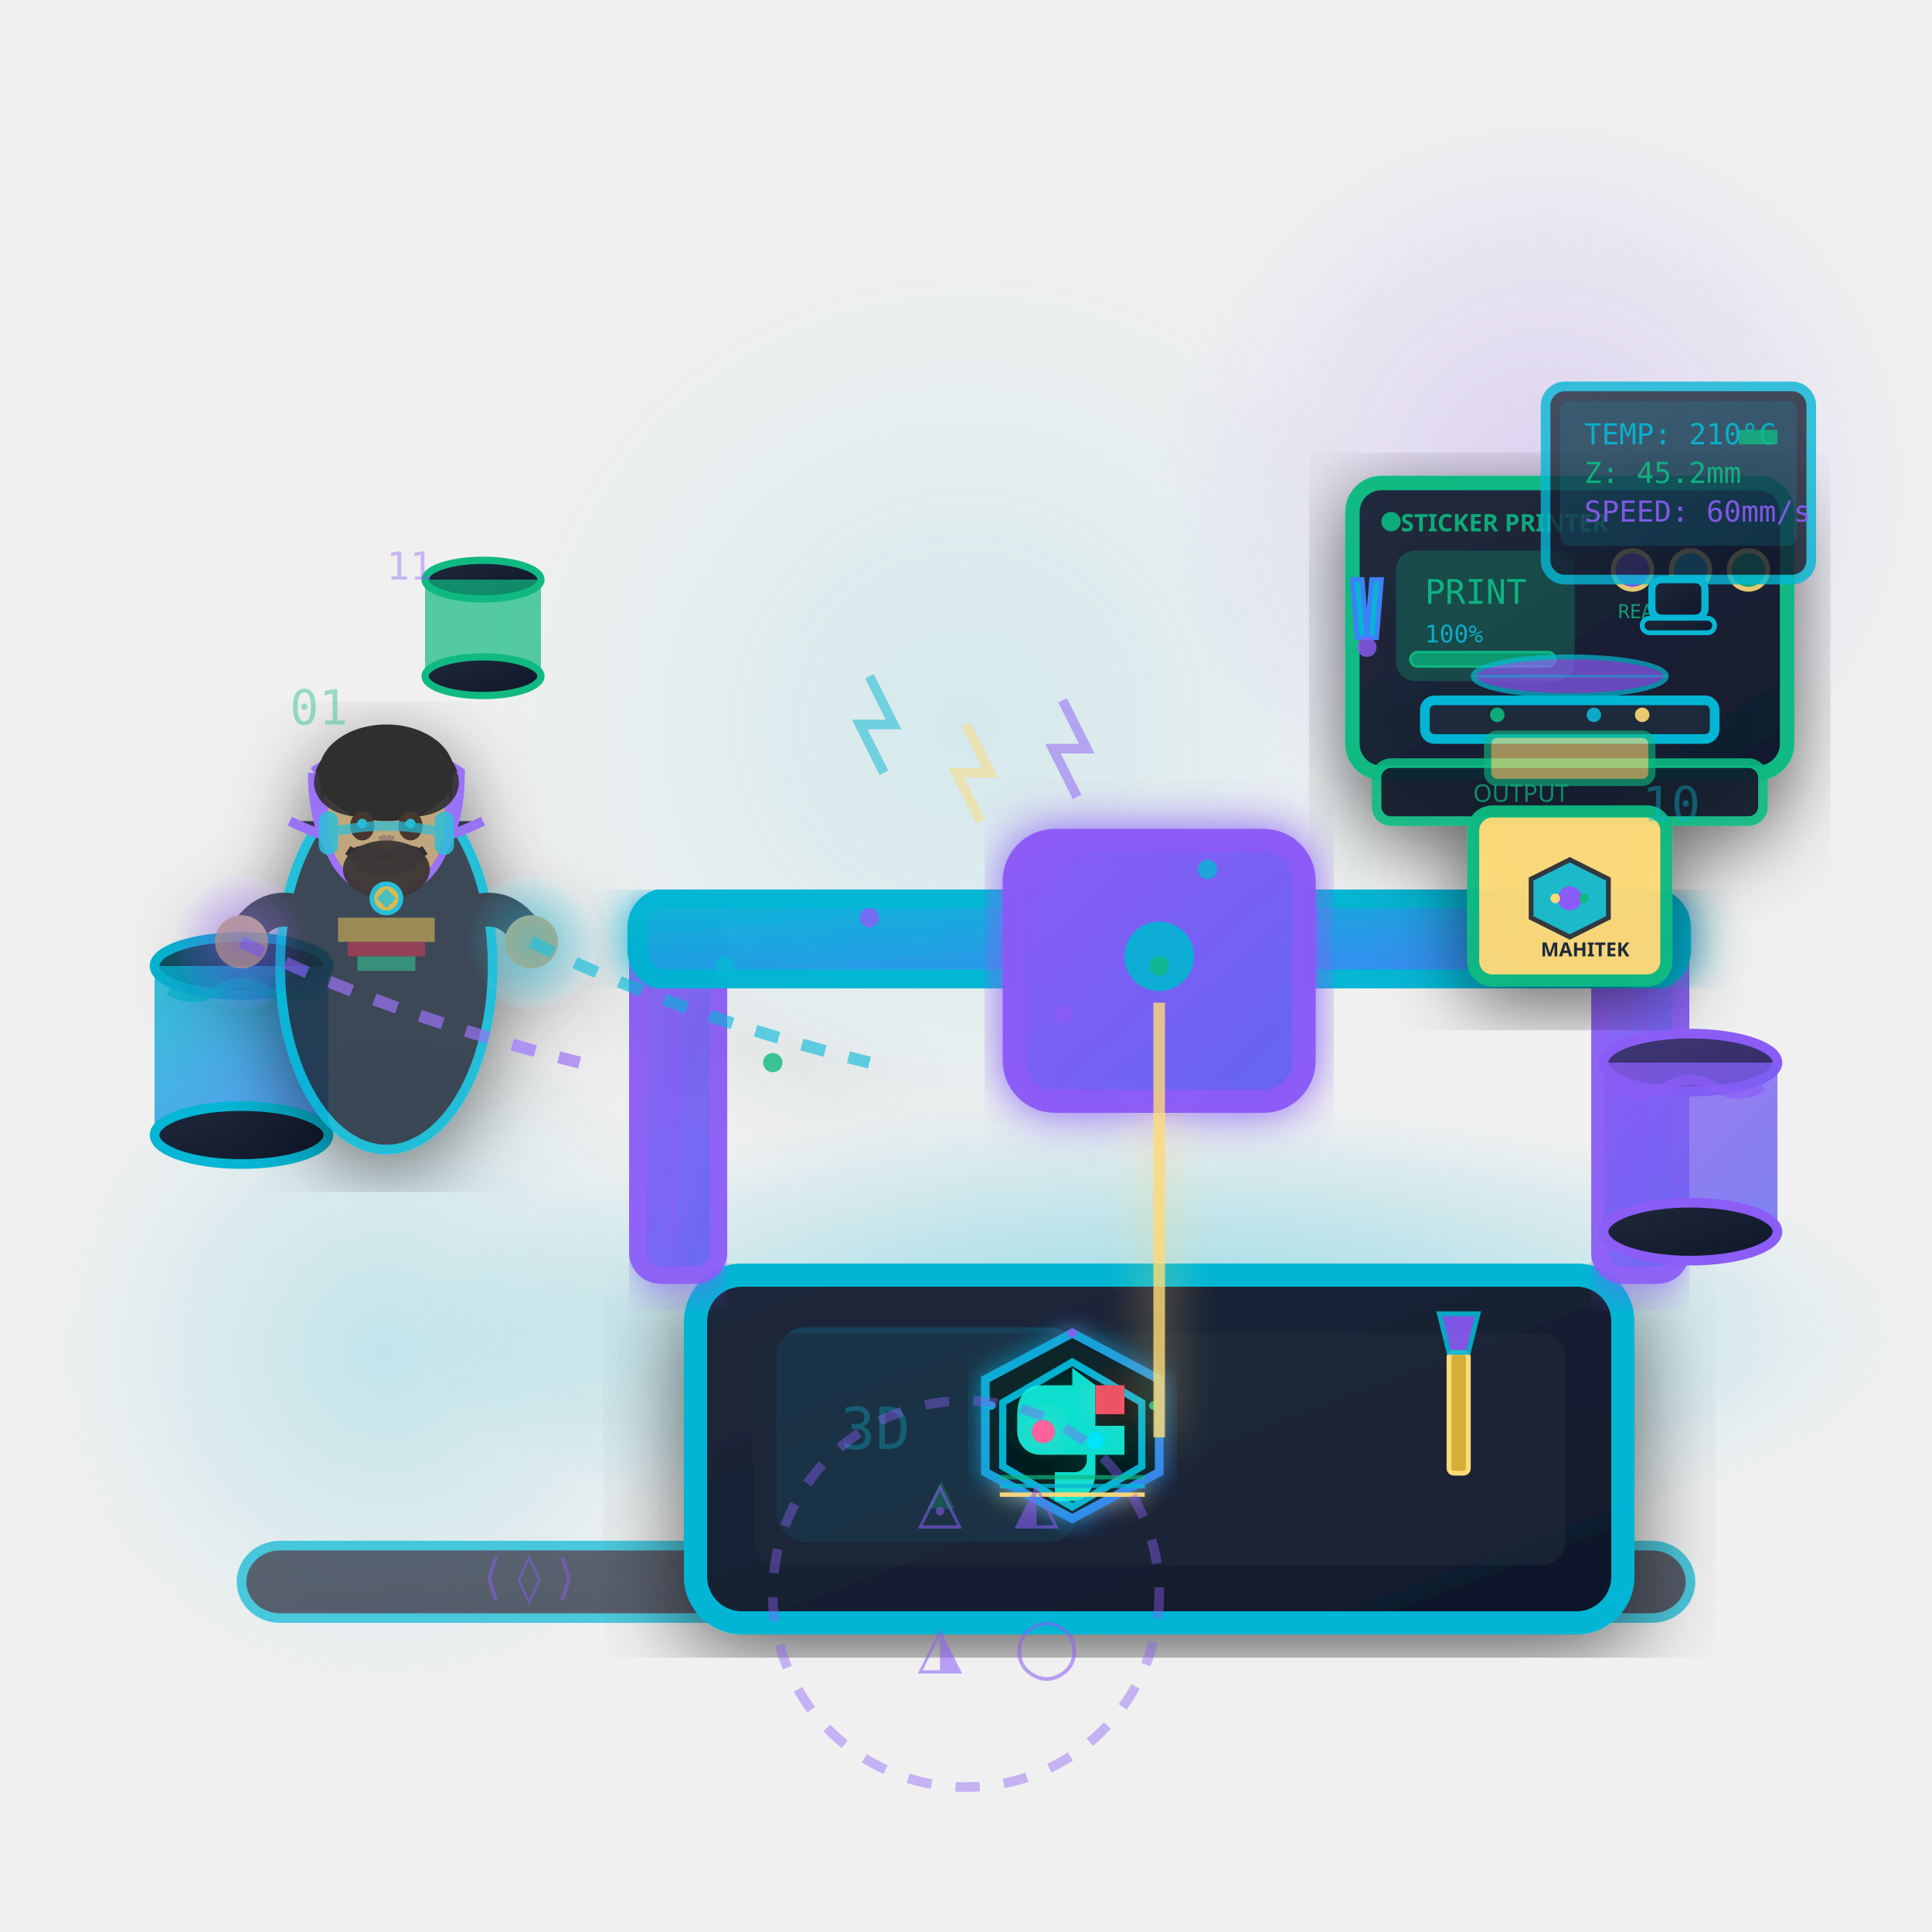
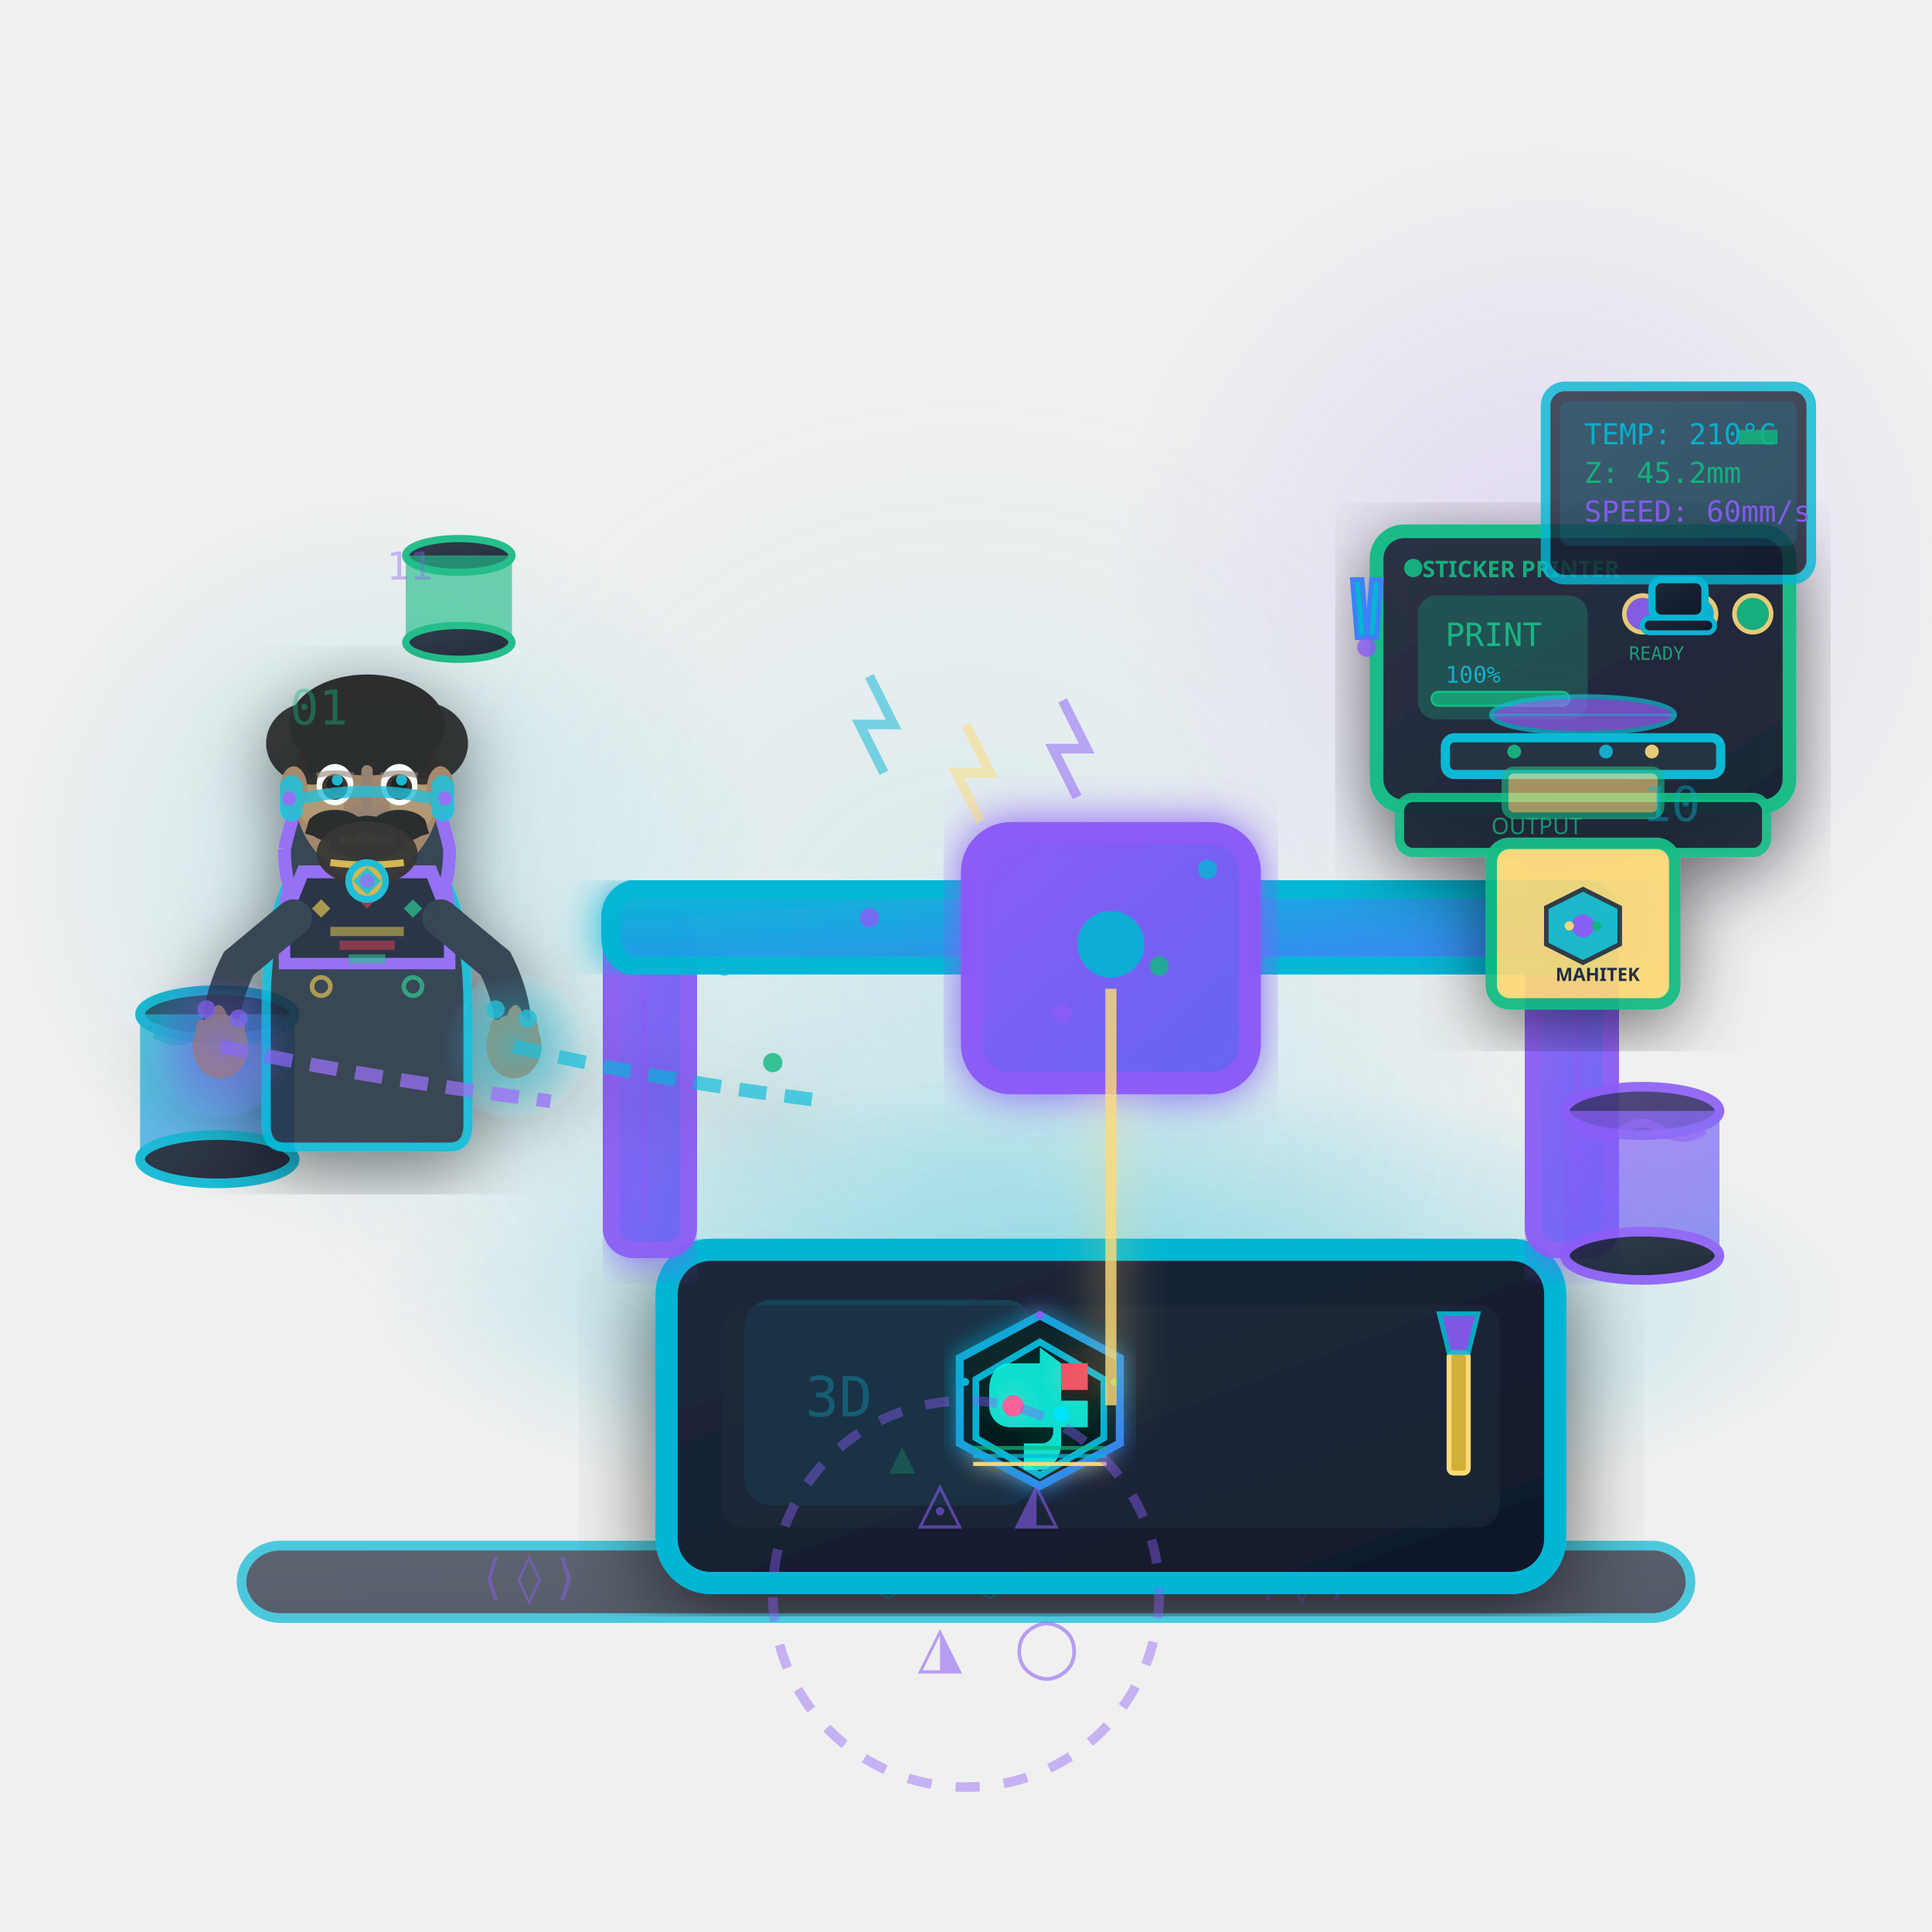
<svg xmlns="http://www.w3.org/2000/svg" viewBox="0 0 400 400" fill="none">
  <defs>
    <linearGradient id="bg-dark" x1="0%" y1="0%" x2="100%" y2="100%">
      <stop offset="0%" stop-color="#0B0F14" />
      <stop offset="50%" stop-color="#1a1f2e" />
      <stop offset="100%" stop-color="#0f1419" />
    </linearGradient>
    <linearGradient id="magic-cyan" x1="0%" y1="0%" x2="100%" y2="100%">
      <stop offset="0%" stop-color="#06B6D4" stop-opacity="1" />
      <stop offset="100%" stop-color="#3b82f6" stop-opacity="1" />
    </linearGradient>
    <linearGradient id="magic-purple" x1="0%" y1="0%" x2="100%" y2="100%">
      <stop offset="0%" stop-color="#8b5cf6" stop-opacity="1" />
      <stop offset="100%" stop-color="#6366f1" stop-opacity="1" />
    </linearGradient>
    <linearGradient id="magic-dark" x1="0%" y1="0%" x2="100%" y2="100%">
      <stop offset="0%" stop-color="#1e293b" stop-opacity="1" />
      <stop offset="100%" stop-color="#0f172a" stop-opacity="1" />
    </linearGradient>
    <radialGradient id="glow-cyan" cx="50%" cy="50%" r="50%">
      <stop offset="0%" stop-color="#06B6D4" stop-opacity="0.8" />
      <stop offset="100%" stop-color="#06B6D4" stop-opacity="0" />
    </radialGradient>
    <radialGradient id="glow-purple" cx="50%" cy="50%" r="50%">
      <stop offset="0%" stop-color="#8b5cf6" stop-opacity="0.8" />
      <stop offset="100%" stop-color="#8b5cf6" stop-opacity="0" />
    </radialGradient>
    <filter id="glow-effect">
      <feGaussianBlur stdDeviation="4" result="coloredBlur" />
      <feMerge>
        <feMergeNode in="coloredBlur" />
        <feMergeNode in="SourceGraphic" />
      </feMerge>
    </filter>
    <filter id="shadow-strong">
      <feDropShadow dx="0" dy="4" stdDeviation="8" flood-opacity="0.6" />
    </filter>
  </defs>
-   <circle cx="320" cy="100" r="80" fill="url(#glow-purple)" opacity="0.25">
-     <animate attributeName="r" values="80;95;80" dur="4s" repeatCount="indefinite" />
-     <animate attributeName="opacity" values="0.25;0.45;0.25" dur="4s" repeatCount="indefinite" />
+   <circle cx="320" cy="120" r="90" fill="url(#glow-purple)" opacity="0.2">
+     <animate attributeName="r" values="90;105;90" dur="4s" repeatCount="indefinite" />
+     <animate attributeName="opacity" values="0.2;0.4;0.2" dur="4s" repeatCount="indefinite" />
  </circle>
-   <circle cx="80" cy="280" r="70" fill="url(#glow-cyan)" opacity="0.25">
-     <animate attributeName="r" values="70;85;70" dur="3.5s" repeatCount="indefinite" />
-     <animate attributeName="opacity" values="0.25;0.45;0.25" dur="3.5s" repeatCount="indefinite" />
+   <circle cx="80" cy="180" r="80" fill="url(#glow-cyan)" opacity="0.2">
+     <animate attributeName="r" values="80;95;80" dur="3.5s" repeatCount="indefinite" />
+     <animate attributeName="opacity" values="0.2;0.4;0.2" dur="3.5s" repeatCount="indefinite" />
  </circle>
-   <circle cx="200" cy="150" r="100" fill="url(#glow-cyan)" opacity="0.15">
-     <animate attributeName="r" values="100;115;100" dur="5s" repeatCount="indefinite" />
-     <animate attributeName="opacity" values="0.15;0.3;0.15" dur="5s" repeatCount="indefinite" />
+   <circle cx="200" cy="200" r="120" fill="url(#glow-cyan)" opacity="0.12">
+     <animate attributeName="r" values="120;140;120" dur="5s" repeatCount="indefinite" />
+     <animate attributeName="opacity" values="0.12;0.25;0.12" dur="5s" repeatCount="indefinite" />
  </circle>
+   <ellipse cx="200" cy="240" rx="140" ry="60" fill="url(#glow-cyan)" opacity="0.15">
+     <animate attributeName="opacity" values="0.15;0.3;0.15" dur="3s" repeatCount="indefinite" />
+   </ellipse>
  <rect x="50" y="320" width="300" height="15" rx="8" fill="url(#magic-dark)" stroke="#06B6D4" stroke-width="2" opacity="0.7" />
  <g class="runes" opacity="0.6">
    <text x="100" y="330" font-family="serif" font-size="10" fill="#8b5cf6" opacity="0.8">⟨ ◊ ⟩</text>
    <animate attributeName="opacity" values="0.6;1;0.6" dur="3s" repeatCount="indefinite" />
    <text x="180" y="330" font-family="serif" font-size="10" fill="#06B6D4" opacity="0.8">⬡ ✦ ⬡</text>
    <text x="260" y="330" font-family="serif" font-size="10" fill="#8b5cf6" opacity="0.8">⟨ ◊ ⟩</text>
  </g>
-   <g class="printer-magic" transform="scale(1.2) translate(0, -20)">
-     <ellipse cx="200" cy="250" rx="130" ry="40" fill="url(#glow-cyan)" opacity="0.5">
-       <animate attributeName="opacity" values="0.5;0.8;0.5" dur="2s" repeatCount="indefinite" />
-       <animate attributeName="rx" values="130;150;130" dur="2s" repeatCount="indefinite" />
-       <animate attributeName="ry" values="40;50;40" dur="2s" repeatCount="indefinite" />
+   <g class="printer-magic" transform="scale(1.15) translate(0, -15)">
+     <ellipse cx="200" cy="250" rx="135" ry="42" fill="url(#glow-cyan)" opacity="0.45">
+       <animate attributeName="opacity" values="0.45;0.75;0.45" dur="2s" repeatCount="indefinite" />
+       <animate attributeName="rx" values="135;155;135" dur="2s" repeatCount="indefinite" />
+       <animate attributeName="ry" values="42;52;42" dur="2s" repeatCount="indefinite" />
    </ellipse>
    <rect x="120" y="240" width="160" height="60" rx="8" fill="url(#magic-dark)" stroke="#06B6D4" stroke-width="4" filter="url(#shadow-strong)">
-       <animate attributeName="stroke-width" values="4;5;4" dur="2s" repeatCount="indefinite" />
+       <animate attributeName="stroke-width" values="4;4.5;4" dur="2s" repeatCount="indefinite" />
    </rect>
    <rect x="135" y="250" width="50" height="35" rx="4" fill="#06B6D4" opacity="0.2" stroke="#06B6D4" stroke-width="2">
      <animate attributeName="opacity" values="0.2;0.4;0.2" dur="2s" repeatCount="indefinite" />
    </rect>
    <text x="145" y="270" font-family="monospace" font-size="10" fill="#06B6D4" opacity="0.9">3D</text>
    <text x="160" y="280" font-family="monospace" font-size="8" fill="#10B981" opacity="0.7">▲</text>
    <rect x="130" y="250" width="140" height="40" rx="4" fill="#1e293b" opacity="0.6" />
-     <g class="print-object-logo" filter="url(#glow-effect)" transform="translate(165, 245) scale(0.5)">
+     <g class="print-object-logo" filter="url(#glow-effect)" transform="translate(168, 247) scale(0.48)">
      <g opacity="0.95">
        <animate attributeName="opacity" values="0.5;0.95;0.5" dur="3s" repeatCount="indefinite" />
        <path d="M40 10L70 26V58L40 74L10 58V26L40 10Z" fill="#0B1C1F" stroke="url(#magic-cyan)" stroke-width="3">
          <animate attributeName="stroke-width" values="3;4;3" dur="2s" repeatCount="indefinite" />
        </path>
        <path d="M40 20L64 34V56L40 70L16 56V34L40 20Z" fill="#010E10" stroke="#06B6D4" stroke-width="2.5" />
        <path d="M21 38C21 32 24 28 29 28H40V22L48 28V42H58V52H48V58C48 64 44 68 40 68H34V58H41C43 58 45 56 45 54V52H29C24 52 21 48 21 44V38Z" fill="#0EF6E3" opacity="0.9">
          <animate attributeName="opacity" values="0.7;0.95;0.7" dur="2.5s" repeatCount="indefinite" />
        </path>
        <path d="M48 28H58V38H48V28Z" fill="#F04F63" />
        <circle cx="30" cy="44" r="4" fill="#FF5C9B" />
        <circle cx="48" cy="47" r="3" fill="#00E5FF" />
      </g>
      <g class="printing-layers">
        <rect x="15" y="65" width="50" height="1.5" fill="#FEDA77" opacity="0.95">
          <animate attributeName="width" values="0;50;50" dur="4s" repeatCount="indefinite" />
          <animate attributeName="opacity" values="0;0.95;0.95" dur="4s" repeatCount="indefinite" />
        </rect>
        <rect x="15" y="62" width="50" height="1.5" fill="#06B6D4" opacity="0.8">
          <animate attributeName="width" values="0;50;50" dur="4s" begin="0.3s" repeatCount="indefinite" />
          <animate attributeName="opacity" values="0;0.8;0.8" dur="4s" begin="0.3s" repeatCount="indefinite" />
        </rect>
        <rect x="15" y="59" width="50" height="1.5" fill="#10B981" opacity="0.7">
          <animate attributeName="width" values="0;50;50" dur="4s" begin="0.6s" repeatCount="indefinite" />
          <animate attributeName="opacity" values="0;0.7;0.7" dur="4s" begin="0.6s" repeatCount="indefinite" />
        </rect>
      </g>
      <circle cx="12" cy="35" r="1.5" fill="#06B6D4">
        <animate attributeName="cy" values="35;25;35" dur="2s" repeatCount="indefinite" />
        <animate attributeName="opacity" values="1;0;1" dur="2s" repeatCount="indefinite" />
      </circle>
      <circle cx="68" cy="35" r="1.5" fill="#10B981">
        <animate attributeName="cy" values="35;25;35" dur="2.3s" repeatCount="indefinite" />
        <animate attributeName="opacity" values="1;0;1" dur="2.3s" repeatCount="indefinite" />
      </circle>
      <circle cx="40" cy="10" r="1.5" fill="#8b5cf6">
        <animate attributeName="r" values="1.5;2.5;1.5" dur="2s" repeatCount="indefinite" />
        <animate attributeName="opacity" values="1;0.3;1" dur="2s" repeatCount="indefinite" />
      </circle>
    </g>
    <rect x="110" y="180" width="14" height="60" rx="4" fill="url(#magic-purple)" stroke="#8b5cf6" stroke-width="3" opacity="0.95" filter="url(#glow-effect)">
      <animate attributeName="opacity" values="0.95;1;0.95" dur="2s" repeatCount="indefinite" />
    </rect>
    <rect x="276" y="180" width="14" height="60" rx="4" fill="url(#magic-purple)" stroke="#8b5cf6" stroke-width="3" opacity="0.95" filter="url(#glow-effect)">
      <animate attributeName="opacity" values="0.95;1;0.95" dur="2s" repeatCount="indefinite" />
    </rect>
    <line x1="116" y1="185" x2="116" y2="235" stroke="#8b5cf6" stroke-width="1" opacity="0.6">
      <animate attributeName="opacity" values="0.6;1;0.6" dur="1.5s" repeatCount="indefinite" />
    </line>
    <line x1="284" y1="185" x2="284" y2="235" stroke="#8b5cf6" stroke-width="1" opacity="0.6">
      <animate attributeName="opacity" values="0.6;1;0.6" dur="1.5s" repeatCount="indefinite" />
    </line>
    <rect x="110" y="175" width="180" height="14" rx="5" fill="url(#magic-cyan)" stroke="#06B6D4" stroke-width="3.5" opacity="0.98" filter="url(#glow-effect)">
      <animateTransform attributeName="transform" type="translate" values="0,0; 0,10; 0,0" dur="5s" repeatCount="indefinite" />
      <animate attributeName="stroke-width" values="3.5;4.5;3.5" dur="2s" repeatCount="indefinite" />
    </rect>
    <g class="extrusor-magic" filter="url(#glow-effect)">
      <rect x="175" y="165" width="50" height="45" rx="7" fill="url(#magic-purple)" stroke="#8b5cf6" stroke-width="4" opacity="0.98">
        <animateTransform attributeName="transform" type="translate" values="0,0; 20,0; 0,0; -20,0; 0,0" dur="8s" repeatCount="indefinite" />
        <animate attributeName="stroke-width" values="4;5;4" dur="1.5s" repeatCount="indefinite" />
      </rect>
      <circle cx="200" cy="185" r="6" fill="#06B6D4" opacity="0.9">
        <animate attributeName="opacity" values="0.9;0.4;0.9" dur="2s" repeatCount="indefinite" />
        <animateTransform attributeName="transform" type="translate" values="0,0; 20,0; 0,0; -20,0; 0,0" dur="8s" repeatCount="indefinite" />
      </circle>
      <line x1="200" y1="193" x2="200" y2="268" stroke="#FEDA77" stroke-width="2" opacity="0.8">
        <animate attributeName="opacity" values="0.8;0.4;0.8" dur="1.5s" repeatCount="indefinite" />
        <animateTransform attributeName="transform" type="translate" values="0,0; 20,0; 0,0; -20,0; 0,0" dur="8s" repeatCount="indefinite" />
      </line>
    </g>
  </g>
-   <g class="sticker-printer" transform="translate(280, 100)" filter="url(#shadow-strong)">
+   <g class="sticker-printer" transform="translate(285, 110) scale(0.95)" filter="url(#shadow-strong)" opacity="0.95">
    <rect x="0" y="0" width="90" height="60" rx="6" fill="url(#magic-dark)" stroke="#10B981" stroke-width="3" opacity="0.98">
      <animate attributeName="stroke-width" values="3;3.5;3" dur="2s" repeatCount="indefinite" />
    </rect>
    <text x="10" y="10" font-family="sans-serif" font-size="5" fill="#10B981" font-weight="bold" opacity="0.9">STICKER PRINTER</text>
    <rect x="10" y="15" width="35" height="25" rx="3" fill="#10B981" opacity="0.25" stroke="#10B981" stroke-width="2">
      <animate attributeName="opacity" values="0.25;0.45;0.25" dur="2s" repeatCount="indefinite" />
    </rect>
    <text x="15" y="25" font-family="monospace" font-size="7" fill="#10B981" opacity="0.95">PRINT</text>
    <text x="15" y="33" font-family="monospace" font-size="5" fill="#06B6D4" opacity="0.9">100%</text>
    <rect x="12" y="35" width="30" height="3" rx="1.5" fill="#0f172a" stroke="#10B981" stroke-width="0.5" />
    <rect x="12" y="35" width="30" height="3" rx="1.5" fill="#10B981" opacity="0.8">
      <animate attributeName="width" values="0;30;30;0" dur="6s" repeatCount="indefinite" />
    </rect>
    <circle cx="58" cy="18" r="4" fill="#8b5cf6" opacity="0.9" stroke="#FEDA77" stroke-width="1">
      <animate attributeName="opacity" values="0.9;0.4;0.9" dur="1.2s" repeatCount="indefinite" />
    </circle>
    <circle cx="70" cy="18" r="4" fill="#06B6D4" opacity="0.9" stroke="#FEDA77" stroke-width="1">
      <animate attributeName="opacity" values="0.9;0.4;0.9" dur="1.2s" begin="0.4s" repeatCount="indefinite" />
    </circle>
    <circle cx="82" cy="18" r="4" fill="#10B981" opacity="0.9" stroke="#FEDA77" stroke-width="1">
      <animate attributeName="opacity" values="0.9;0.4;0.9" dur="1.2s" begin="0.8s" repeatCount="indefinite" />
    </circle>
    <text x="55" y="28" font-family="monospace" font-size="4" fill="#10B981" opacity="0.8">READY</text>
    <rect x="15" y="45" width="60" height="8" rx="2" fill="#1e293b" stroke="#06B6D4" stroke-width="2">
      <animateTransform attributeName="transform" type="translate" values="0,0; 10,0; 0,0; -10,0; 0,0" dur="6s" repeatCount="indefinite" />
    </rect>
    <rect x="5" y="58" width="80" height="12" rx="3" fill="#0f172a" stroke="#10B981" stroke-width="2" opacity="0.9" />
    <text x="25" y="66" font-family="sans-serif" font-size="5" fill="#10B981" opacity="0.7">OUTPUT</text>
    <g class="sticker-output-multiple">
      <g>
        <rect x="25" y="68" width="40" height="35" rx="4" fill="#FEDA77" opacity="0.95" stroke="#10B981" stroke-width="2.5">
          <animate attributeName="y" values="45;68;68;68" dur="8s" repeatCount="indefinite" />
          <animate attributeName="opacity" values="0;0.95;0.95;0.95" dur="8s" repeatCount="indefinite" />
        </rect>
        <g transform="translate(45, 78)">
          <animate attributeName="opacity" values="0;0.9;0.9;0.9" dur="8s" repeatCount="indefinite" />
          <path d="M0 0L8 4V12L0 16L-8 12V4L0 0Z" fill="#06B6D4" stroke="#1e293b" stroke-width="1" opacity="0.9" />
          <circle cx="0" cy="8" r="2.5" fill="#8b5cf6" />
          <circle cx="-3" cy="8" r="1" fill="#FEDA77" />
          <circle cx="3" cy="8" r="1" fill="#10B981" />
          <text x="-6" y="20" font-family="sans-serif" font-size="4" fill="#1e293b" font-weight="bold">MAHITEK</text>
        </g>
      </g>
      <rect x="28" y="52" width="34" height="10" rx="2" fill="#FEDA77" opacity="0.6" stroke="#10B981" stroke-width="1.5">
        <animate attributeName="opacity" values="0.3;0.6;0.6;0" dur="8s" begin="4s" repeatCount="indefinite" />
      </rect>
    </g>
    <g class="internal-roller">
      <ellipse cx="45" cy="40" rx="20" ry="4" fill="#8b5cf6" opacity="0.7" stroke="#06B6D4" stroke-width="1">
        <animateTransform attributeName="transform" type="rotate" values="0 45 40; 360 45 40" dur="2.5s" repeatCount="indefinite" />
      </ellipse>
      <line x1="25" y1="40" x2="65" y2="40" stroke="#06B6D4" stroke-width="0.5" opacity="0.5">
        <animateTransform attributeName="transform" type="rotate" values="0 45 40; 360 45 40" dur="2.5s" repeatCount="indefinite" />
      </line>
    </g>
    <circle cx="30" cy="48" r="1.5" fill="#10B981" opacity="0.9">
      <animate attributeName="cy" values="48;70;48" dur="3s" repeatCount="indefinite" />
      <animate attributeName="opacity" values="0.9;0;0.9" dur="3s" repeatCount="indefinite" />
    </circle>
    <circle cx="50" cy="48" r="1.5" fill="#06B6D4" opacity="0.9">
      <animate attributeName="cy" values="48;70;48" dur="3.5s" repeatCount="indefinite" />
      <animate attributeName="opacity" values="0.9;0;0.9" dur="3.5s" repeatCount="indefinite" />
    </circle>
    <circle cx="60" cy="48" r="1.5" fill="#FEDA77" opacity="0.9">
      <animate attributeName="cy" values="48;70;48" dur="4s" repeatCount="indefinite" />
      <animate attributeName="opacity" values="0.9;0;0.9" dur="4s" repeatCount="indefinite" />
    </circle>
    <circle cx="8" cy="8" r="2" fill="#10B981" opacity="0.9">
      <animate attributeName="opacity" values="0.9;0.2;0.9" dur="1s" repeatCount="indefinite" />
    </circle>
  </g>
-   <g class="filament-spools">
-     <g class="spool-left" transform="translate(50, 200)">
-       <ellipse cx="0" cy="0" rx="18" ry="6" fill="url(#magic-dark)" stroke="#06B6D4" stroke-width="2" />
-       <rect x="-18" y="0" width="36" height="35" fill="url(#magic-cyan)" opacity="0.8" />
-       <ellipse cx="0" cy="35" rx="18" ry="6" fill="url(#magic-dark)" stroke="#06B6D4" stroke-width="2" />
-       <ellipse cx="0" cy="0" rx="18" ry="6" fill="#06B6D4" opacity="0.3" />
-       <path d="M-15 5 Q-10 8 -5 5 Q0 2 5 5 Q10 8 15 5" stroke="#06B6D4" stroke-width="2" fill="none" opacity="0.7">
-         <animateTransform attributeName="transform" type="translate" values="0,0; 0,5; 0,10; 0,15; 0,20" dur="4s" repeatCount="indefinite" />
-         <animate attributeName="opacity" values="0.7;0;0.7" dur="4s" repeatCount="indefinite" />
+   <g class="filament-spools" opacity="0.9">
+     <g class="spool-left" transform="translate(45, 210)">
+       <ellipse cx="0" cy="0" rx="16" ry="5" fill="url(#magic-dark)" stroke="#06B6D4" stroke-width="2" />
+       <rect x="-16" y="0" width="32" height="30" fill="url(#magic-cyan)" opacity="0.75" />
+       <ellipse cx="0" cy="30" rx="16" ry="5" fill="url(#magic-dark)" stroke="#06B6D4" stroke-width="2" />
+       <ellipse cx="0" cy="0" rx="16" ry="5" fill="#06B6D4" opacity="0.3" />
+       <path d="M-13 4 Q-8 7 -4 4 Q0 1 4 4 Q8 7 13 4" stroke="#06B6D4" stroke-width="1.8" fill="none" opacity="0.65">
+         <animateTransform attributeName="transform" type="translate" values="0,0; 0,4; 0,8; 0,12; 0,16" dur="4s" repeatCount="indefinite" />
+         <animate attributeName="opacity" values="0.65;0;0.65" dur="4s" repeatCount="indefinite" />
      </path>
-       <animateTransform attributeName="transform" type="rotate" values="0 50 200; 360 50 200" dur="8s" repeatCount="indefinite" additive="sum" />
-     </g>
-     <g class="spool-right" transform="translate(350, 220)">
-       <ellipse cx="0" cy="0" rx="18" ry="6" fill="url(#magic-dark)" stroke="#8b5cf6" stroke-width="2" />
-       <rect x="-18" y="0" width="36" height="35" fill="url(#magic-purple)" opacity="0.8" />
-       <ellipse cx="0" cy="35" rx="18" ry="6" fill="url(#magic-dark)" stroke="#8b5cf6" stroke-width="2" />
-       <ellipse cx="0" cy="0" rx="18" ry="6" fill="#8b5cf6" opacity="0.3" />
-       <path d="M-15 5 Q-10 8 -5 5 Q0 2 5 5 Q10 8 15 5" stroke="#8b5cf6" stroke-width="2" fill="none" opacity="0.7">
-         <animateTransform attributeName="transform" type="translate" values="0,0; 0,5; 0,10; 0,15; 0,20" dur="4.5s" repeatCount="indefinite" />
-         <animate attributeName="opacity" values="0.7;0;0.7" dur="4.5s" repeatCount="indefinite" />
+       <animateTransform attributeName="transform" type="rotate" values="0 45 210; 360 45 210" dur="8s" repeatCount="indefinite" additive="sum" />
+     </g>
+     <g class="spool-right" transform="translate(340, 230)">
+       <ellipse cx="0" cy="0" rx="16" ry="5" fill="url(#magic-dark)" stroke="#8b5cf6" stroke-width="2" />
+       <rect x="-16" y="0" width="32" height="30" fill="url(#magic-purple)" opacity="0.75" />
+       <ellipse cx="0" cy="30" rx="16" ry="5" fill="url(#magic-dark)" stroke="#8b5cf6" stroke-width="2" />
+       <ellipse cx="0" cy="0" rx="16" ry="5" fill="#8b5cf6" opacity="0.3" />
+       <path d="M-13 4 Q-8 7 -4 4 Q0 1 4 4 Q8 7 13 4" stroke="#8b5cf6" stroke-width="1.8" fill="none" opacity="0.65">
+         <animateTransform attributeName="transform" type="translate" values="0,0; 0,4; 0,8; 0,12; 0,16" dur="4.5s" repeatCount="indefinite" />
+         <animate attributeName="opacity" values="0.65;0;0.65" dur="4.5s" repeatCount="indefinite" />
      </path>
-       <animateTransform attributeName="transform" type="rotate" values="0 350 220; 360 350 220" dur="7s" repeatCount="indefinite" additive="sum" />
-     </g>
-     <g class="spool-small" transform="translate(100, 120)">
-       <ellipse cx="0" cy="0" rx="12" ry="4" fill="url(#magic-dark)" stroke="#10B981" stroke-width="1.5" />
-       <rect x="-12" y="0" width="24" height="20" fill="#10B981" opacity="0.7" />
-       <ellipse cx="0" cy="20" rx="12" ry="4" fill="url(#magic-dark)" stroke="#10B981" stroke-width="1.5" />
-       <animateTransform attributeName="transform" type="rotate" values="0 100 120; -360 100 120" dur="6s" repeatCount="indefinite" additive="sum" />
-     </g>
-   </g>
-   <g class="tech-wizard" opacity="0.85" filter="url(#shadow-strong)">
+       <animateTransform attributeName="transform" type="rotate" values="0 340 230; 360 340 230" dur="7s" repeatCount="indefinite" additive="sum" />
+     </g>
+     <g class="spool-small" transform="translate(95, 115)">
+       <ellipse cx="0" cy="0" rx="11" ry="3.5" fill="url(#magic-dark)" stroke="#10B981" stroke-width="1.5" />
+       <rect x="-11" y="0" width="22" height="18" fill="#10B981" opacity="0.65" />
+       <ellipse cx="0" cy="18" rx="11" ry="3.5" fill="url(#magic-dark)" stroke="#10B981" stroke-width="1.5" />
+       <animateTransform attributeName="transform" type="rotate" values="0 95 115; -360 95 115" dur="6s" repeatCount="indefinite" additive="sum" />
+     </g>
+   </g>
+   <g class="tech-wizard" opacity="0.85" filter="url(#shadow-strong)" transform="scale(0.95)">
    <g class="wizard-body">
      <animateTransform attributeName="transform" type="translate" values="0,0; 0,-2; 0,0; 0,-1; 0,0" dur="3s" repeatCount="indefinite" />
-       <ellipse cx="80" cy="200" rx="22" ry="38" fill="#1e293b" stroke="#06B6D4" stroke-width="2" />
-       <path d="M60 170 Q80 180 100 170" fill="#0f172a" stroke="#8b5cf6" stroke-width="2" />
-       <rect x="70" y="190" width="20" height="5" fill="#D4AF37" opacity="0.6" />
-       <rect x="72" y="195" width="16" height="3" fill="#C41E3A" opacity="0.6" />
-       <rect x="74" y="198" width="12" height="3" fill="#10B981" opacity="0.6" />
-       <path d="M65 160 Q80 150 95 160 Q95 180 80 185 Q65 180 65 160" fill="#1e293b" stroke="#8b5cf6" stroke-width="2.5" />
-       <circle cx="80" cy="168" r="4" fill="#D4AF37" opacity="0.7" />
-       <circle cx="77" cy="170" r="1.5" fill="#06B6D4" opacity="0.9">
-         <animate attributeName="opacity" values="0.9;0.3;0.9" dur="2s" repeatCount="indefinite" />
-       </circle>
-       <circle cx="83" cy="170" r="1.5" fill="#06B6D4" opacity="0.9">
-         <animate attributeName="opacity" values="0.9;0.3;0.9" dur="2s" begin="0.2s" repeatCount="indefinite" />
-       </circle>
-       <ellipse cx="80" cy="170" rx="13" ry="15" fill="#b89968" stroke="#8b5cf6" stroke-width="1.5" />
-       <ellipse cx="80" cy="160" rx="14" ry="10" fill="#0d0c0b" />
-       <path d="M66 160 Q68 155 70 158 Q72 156 74 159 Q76 157 78 160" fill="#0d0c0b" stroke="#0d0c0b" stroke-width="1.5" />
-       <path d="M82 160 Q84 157 86 159 Q88 156 90 158 Q92 155 94 160" fill="#0d0c0b" stroke="#0d0c0b" stroke-width="1.5" />
-       <ellipse cx="74" cy="162" rx="9" ry="7" fill="#0d0c0b" opacity="0.9" />
-       <ellipse cx="86" cy="162" rx="9" ry="7" fill="#0d0c0b" opacity="0.9" />
-       <path d="M73 168 Q75 166 78 167" stroke="#0d0c0b" stroke-width="2" stroke-linecap="round" />
-       <path d="M82 167 Q85 166 87 168" stroke="#0d0c0b" stroke-width="2" stroke-linecap="round" />
-       <ellipse cx="75" cy="171" rx="2.5" ry="3" fill="#2a1810">
-         <animate attributeName="ry" values="3;0.5;3" dur="4s" repeatCount="indefinite" />
-       </ellipse>
-       <ellipse cx="85" cy="171" rx="2.5" ry="3" fill="#2a1810">
-         <animate attributeName="ry" values="3;0.5;3" dur="4s" begin="0.2s" repeatCount="indefinite" />
-       </ellipse>
-       <circle cx="75" cy="170.5" r="1" fill="#06B6D4" opacity="0.95">
-         <animate attributeName="opacity" values="0.95;0.4;0.95" dur="2s" repeatCount="indefinite" />
-       </circle>
-       <circle cx="85" cy="170.5" r="1" fill="#06B6D4" opacity="0.95">
-         <animate attributeName="opacity" values="0.95;0.4;0.95" dur="2s" repeatCount="indefinite" />
-       </circle>
-       <path d="M79 173 Q80 176 81 173" stroke="#8b6f5f" stroke-width="1.5" fill="none" />
-       <ellipse cx="78" cy="176" rx="1" ry="1.5" fill="#8b6f5f" opacity="0.6" />
-       <ellipse cx="82" cy="176" rx="1" ry="1.5" fill="#8b6f5f" opacity="0.6" />
-       <path d="M72 176 Q75 178 80 177 Q85 178 88 176" fill="#0d0c0b" stroke="#0d0c0b" stroke-width="2" />
-       <ellipse cx="76" cy="177" rx="4" ry="2" fill="#0d0c0b" />
-       <ellipse cx="84" cy="177" rx="4" ry="2" fill="#0d0c0b" />
-       <ellipse cx="80" cy="180" rx="9" ry="6" fill="#1a1614" opacity="0.95" />
-       <path d="M74 179 Q80 182 86 179" fill="#1a1614" stroke="#1a1614" stroke-width="1.5" />
-       <path d="M65 190 Q55 185 50 195" stroke="#1e293b" stroke-width="7" stroke-linecap="round" fill="none" />
-       <ellipse cx="50" cy="195" rx="5.5" ry="5.5" fill="#b89968" />
-       <path d="M95 190 Q105 185 110 195" stroke="#1e293b" stroke-width="7" stroke-linecap="round" fill="none" />
-       <ellipse cx="110" cy="195" rx="5.5" ry="5.5" fill="#b89968" />
-       <rect x="66" y="168" width="4" height="9" rx="2" fill="#06B6D4" opacity="0.85">
-         <animate attributeName="opacity" values="0.85;0.5;0.85" dur="2s" repeatCount="indefinite" />
+       <ellipse cx="80" cy="188" rx="8" ry="6" fill="#9d7854" />
+       <path d="M64 190 L64 200 Q64 210 70 218 L90 218 Q96 210 96 200 L96 190 Z" fill="#1e293b" stroke="#06B6D4" stroke-width="2.5" />
+       <path d="M64 190 Q58 200 58 220 L58 245 Q58 250 62 250 L98 250 Q102 250 102 245 L102 220 Q102 200 96 190" fill="#1e293b" stroke="#06B6D4" stroke-width="2" />
+       <path d="M64 190 Q70 185 80 183 Q90 185 96 190 Q98 195 98 200 L98 210 L62 210 L62 200 Q62 195 64 190" fill="#0f172a" stroke="#8b5cf6" stroke-width="2.5" />
+       <g opacity="0.75">
+         <path d="M70 196 L72 198 L70 200 L68 198 Z" fill="#D4AF37" />
+         <path d="M80 194 L82 196 L80 198 L78 196 Z" fill="#C41E3A" />
+         <path d="M90 196 L92 198 L90 200 L88 198 Z" fill="#10B981" />
+         <rect x="72" y="202" width="16" height="2" fill="#D4AF37" opacity="0.8" />
+         <rect x="74" y="205" width="12" height="2" fill="#C41E3A" opacity="0.8" />
+         <rect x="76" y="208" width="8" height="2" fill="#10B981" opacity="0.8" />
+         <circle cx="70" cy="215" r="2" fill="none" stroke="#D4AF37" stroke-width="1" />
+         <circle cx="90" cy="215" r="2" fill="none" stroke="#10B981" stroke-width="1" />
+       </g>
+       <path d="M62 185 Q65 172 70 165 Q75 160 80 158 Q85 160 90 165 Q95 172 98 185 Q98 192 96 195 L94 190 L66 190 L64 195 Q62 192 62 185" fill="#1e293b" stroke="#8b5cf6" stroke-width="2.8" />
+       <circle cx="80" cy="175" r="5" fill="#D4AF37" opacity="0.8" />
+       <circle cx="77" cy="176" r="1.8" fill="#06B6D4" opacity="0.95">
+         <animate attributeName="opacity" values="0.95;0.3;0.95" dur="2s" repeatCount="indefinite" />
+       </circle>
+       <circle cx="83" cy="176" r="1.8" fill="#06B6D4" opacity="0.95">
+         <animate attributeName="opacity" values="0.95;0.3;0.95" dur="2s" begin="0.2s" repeatCount="indefinite" />
+       </circle>
+       <path d="M77 178 L80 180 L83 178" stroke="#06B6D4" stroke-width="1.5" fill="none" />
+       <ellipse cx="80" cy="172" rx="16" ry="19" fill="#9d7854" />
+       <ellipse cx="80" cy="176" rx="14" ry="16" fill="#8b6f5f" opacity="0.25" />
+       <ellipse cx="70" cy="175" rx="5" ry="6" fill="#b89968" opacity="0.6" />
+       <ellipse cx="90" cy="175" rx="5" ry="6" fill="#b89968" opacity="0.6" />
+       <path d="M66 162 Q80 160 94 162 Q92 168 80 168 Q68 168 66 162" fill="#9d7854" />
+       <ellipse cx="80" cy="158" rx="17" ry="11" fill="#0d0c0b" />
+       <path d="M64 158 Q66 152 68 155 Q70 150 72 154 Q74 149 76 153 Q78 148 80 152" fill="#0d0c0b" />
+       <path d="M80 152 Q82 148 84 153 Q86 149 88 154 Q90 150 92 155 Q94 152 96 158" fill="#0d0c0b" />
+       <ellipse cx="68" cy="162" rx="10" ry="9" fill="#0d0c0b" opacity="0.95" />
+       <ellipse cx="92" cy="162" rx="10" ry="9" fill="#0d0c0b" opacity="0.95" />
+       <path d="M75 155 Q78 150 80 149 Q82 150 85 155" fill="#0d0c0b" stroke="#0d0c0b" stroke-width="2" />
+       <path d="M68 167 Q71 165 75 166 Q77 166.5 78 167" stroke="#0d0c0b" stroke-width="3" stroke-linecap="round" />
+       <path d="M82 167 Q83 166.5 85 166 Q89 165 92 167" stroke="#0d0c0b" stroke-width="3" stroke-linecap="round" />
+       <path d="M69 167.5 L71 166.5 M73 166 L75 166.5 M76 167 L77 167" stroke="#0d0c0b" stroke-width="0.8" opacity="0.7" />
+       <path d="M83 167 L84 167 M85 166.5 L87 166 M89 166.5 L91 167.5" stroke="#0d0c0b" stroke-width="0.8" opacity="0.7" />
+       <ellipse cx="73" cy="171" rx="4" ry="4.5" fill="#ffffff" />
+       <ellipse cx="87" cy="171" rx="4" ry="4.5" fill="#ffffff" />
+       <circle cx="73" cy="171.5" r="2.8" fill="#2a1810">
+         <animate attributeName="cy" values="171.5;171.3;171.5" dur="4s" repeatCount="indefinite" />
+       </circle>
+       <circle cx="87" cy="171.5" r="2.8" fill="#2a1810">
+         <animate attributeName="cy" values="171.5;171.3;171.5" dur="4s" begin="0.2s" repeatCount="indefinite" />
+       </circle>
+       <circle cx="73" cy="171" r="1.8" fill="#000000" />
+       <circle cx="87" cy="171" r="1.8" fill="#000000" />
+       <circle cx="73.5" cy="170" r="1.2" fill="#06B6D4" opacity="0.95">
+         <animate attributeName="opacity" values="0.95;0.5;0.95" dur="2s" repeatCount="indefinite" />
+       </circle>
+       <circle cx="87.5" cy="170" r="1.2" fill="#06B6D4" opacity="0.95">
+         <animate attributeName="opacity" values="0.95;0.5;0.95" dur="2s" repeatCount="indefinite" />
+       </circle>
+       <path d="M69 169 Q73 168 77 169" stroke="#8b6f5f" stroke-width="1.2" fill="none" opacity="0.6" />
+       <path d="M83 169 Q87 168 91 169" stroke="#8b6f5f" stroke-width="1.2" fill="none" opacity="0.6" />
+       <path d="M80 168 L80 178" stroke="#8b6f5f" stroke-width="2.5" stroke-linecap="round" />
+       <path d="M78 177 Q80 179 82 177" stroke="#8b6f5f" stroke-width="2" fill="none" />
+       <ellipse cx="77" cy="178" rx="2" ry="2.5" fill="#8b6f5f" opacity="0.7" />
+       <ellipse cx="83" cy="178" rx="2" ry="2.5" fill="#8b6f5f" opacity="0.7" />
+       <path d="M78 170 L78 176" stroke="#8b6f5f" stroke-width="1" opacity="0.3" />
+       <path d="M82 170 L82 176" stroke="#8b6f5f" stroke-width="1" opacity="0.3" />
+       <ellipse cx="73" cy="180" rx="6" ry="3.5" fill="#0d0c0b" opacity="0.98" />
+       <ellipse cx="87" cy="180" rx="6" ry="3.5" fill="#0d0c0b" opacity="0.98" />
+       <path d="M67 180 Q70 181 73 180.5 Q76 180 80 179.5 Q84 180 87 180.5 Q90 181 93 180" fill="#0d0c0b" stroke="#0d0c0b" stroke-width="3.5" />
+       <path d="M68 179.5 Q70 178 72 179.5" stroke="#0d0c0b" stroke-width="1.5" opacity="0.9" />
+       <path d="M73 179 Q75 178 77 179" stroke="#0d0c0b" stroke-width="1.5" opacity="0.9" />
+       <path d="M83 179 Q85 178 87 179" stroke="#0d0c0b" stroke-width="1.5" opacity="0.9" />
+       <path d="M88 179.5 Q90 178 92 179.5" stroke="#0d0c0b" stroke-width="1.5" opacity="0.9" />
+       <ellipse cx="73" cy="179" rx="5" ry="2" fill="#0d0c0b" opacity="0.85" />
+       <ellipse cx="87" cy="179" rx="5" ry="2" fill="#0d0c0b" opacity="0.85" />
+       <path d="M74 183 Q80 184 86 183" stroke="#8b6f5f" stroke-width="1.8" fill="none" />
+       <ellipse cx="80" cy="186" rx="11" ry="7" fill="#1a1614" opacity="0.95" />
+       <path d="M72 184 Q76 186 80 186.5 Q84 186 88 184" fill="#1a1614" stroke="#1a1614" stroke-width="2" />
+       <path d="M74 185 Q76 187 78 185" stroke="#1a1614" stroke-width="1" opacity="0.8" />
+       <path d="M82 185 Q84 187 86 185" stroke="#1a1614" stroke-width="1" opacity="0.8" />
+       <ellipse cx="64" cy="172" rx="3" ry="5" fill="#9d7854" />
+       <ellipse cx="96" cy="172" rx="3" ry="5" fill="#9d7854" />
+       <path d="M64 200 Q58 205 52 210 Q48 218 48 226" stroke="#1e293b" stroke-width="8" stroke-linecap="round" fill="none" />
+       <ellipse cx="48" cy="228" rx="6" ry="7" fill="#9d7854" />
+       <ellipse cx="45" cy="226" rx="2" ry="4" fill="#9d7854" transform="rotate(-20 45 226)" />
+       <ellipse cx="48" cy="224" rx="2" ry="5" fill="#9d7854" transform="rotate(-5 48 224)" />
+       <ellipse cx="51" cy="226" rx="2" ry="4" fill="#9d7854" transform="rotate(20 51 226)" />
+       <path d="M96 200 Q102 205 108 210 Q112 218 112 226" stroke="#1e293b" stroke-width="8" stroke-linecap="round" fill="none" />
+       <ellipse cx="112" cy="228" rx="6" ry="7" fill="#9d7854" />
+       <ellipse cx="109" cy="226" rx="2" ry="4" fill="#9d7854" transform="rotate(-20 109 226)" />
+       <ellipse cx="112" cy="224" rx="2" ry="5" fill="#9d7854" transform="rotate(5 112 224)" />
+       <ellipse cx="115" cy="226" rx="2" ry="4" fill="#9d7854" transform="rotate(20 115 226)" />
+       <rect x="61" y="169" width="5" height="10" rx="2.5" fill="#06B6D4" opacity="0.9">
+         <animate attributeName="opacity" values="0.9;0.5;0.9" dur="2s" repeatCount="indefinite" />
      </rect>
-       <rect x="90" y="168" width="4" height="9" rx="2" fill="#06B6D4" opacity="0.85">
-         <animate attributeName="opacity" values="0.85;0.5;0.85" dur="2s" begin="0.3s" repeatCount="indefinite" />
+       <rect x="94" y="169" width="5" height="10" rx="2.5" fill="#06B6D4" opacity="0.9">
+         <animate attributeName="opacity" values="0.9;0.5;0.9" dur="2s" begin="0.3s" repeatCount="indefinite" />
      </rect>
-       <path d="M70 172 Q80 170 90 172" stroke="#06B6D4" stroke-width="2" fill="none" opacity="0.7" />
-       <circle cx="80" cy="186" r="3" fill="#D4AF37" stroke="#06B6D4" stroke-width="1">
+       <path d="M66 174 Q80 171 94 174" stroke="#06B6D4" stroke-width="2.5" fill="none" opacity="0.8" />
+       <circle cx="63" cy="174" r="1.5" fill="#8b5cf6">
+         <animate attributeName="fill" values="#8b5cf6;#06B6D4;#8b5cf6" dur="3s" repeatCount="indefinite" />
+       </circle>
+       <circle cx="97" cy="174" r="1.5" fill="#8b5cf6">
+         <animate attributeName="fill" values="#8b5cf6;#06B6D4;#8b5cf6" dur="3s" begin="0.5s" repeatCount="indefinite" />
+       </circle>
+       <path d="M72 188 Q80 189 88 188" stroke="#D4AF37" stroke-width="1.5" fill="none" />
+       <circle cx="80" cy="192" r="4" fill="#D4AF37" stroke="#06B6D4" stroke-width="1.5">
        <animate attributeName="fill" values="#D4AF37;#FEDA77;#D4AF37" dur="3s" repeatCount="indefinite" />
      </circle>
-       <path d="M78 186 L80 184 L82 186 L80 188 Z" fill="#06B6D4" opacity="0.8">
-         <animate attributeName="opacity" values="0.8;0.4;0.8" dur="2s" repeatCount="indefinite" />
+       <path d="M77 192 L80 189 L83 192 L80 195 Z" fill="#06B6D4" opacity="0.9">
+         <animate attributeName="opacity" values="0.9;0.5;0.9" dur="2s" repeatCount="indefinite" />
      </path>
+       <circle cx="80" cy="192" r="1.5" fill="#8b5cf6" opacity="0.8" />
    </g>
    <g class="magic-energy">
-       <circle cx="50" cy="195" r="14" fill="url(#glow-purple)" opacity="0.6">
-         <animate attributeName="r" values="14;20;14" dur="2s" repeatCount="indefinite" />
-         <animate attributeName="opacity" values="0.6;0.9;0.6" dur="2s" repeatCount="indefinite" />
-       </circle>
-       <circle cx="110" cy="195" r="14" fill="url(#glow-cyan)" opacity="0.6">
-         <animate attributeName="r" values="14;20;14" dur="2s" repeatCount="indefinite" />
-         <animate attributeName="opacity" values="0.6;0.9;0.6" dur="2s" repeatCount="indefinite" />
-       </circle>
-       <path d="M50 195 Q80 210 120 220" stroke="#8b5cf6" stroke-width="2.5" opacity="0.7" fill="none" stroke-dasharray="5,5">
-         <animate attributeName="opacity" values="0.7;1;0.7" dur="1.5s" repeatCount="indefinite" />
+       <circle cx="48" cy="228" r="16" fill="url(#glow-purple)" opacity="0.65">
+         <animate attributeName="r" values="16;22;16" dur="2s" repeatCount="indefinite" />
+         <animate attributeName="opacity" values="0.65;0.95;0.65" dur="2s" repeatCount="indefinite" />
+       </circle>
+       <circle cx="112" cy="228" r="16" fill="url(#glow-cyan)" opacity="0.65">
+         <animate attributeName="r" values="16;22;16" dur="2s" repeatCount="indefinite" />
+         <animate attributeName="opacity" values="0.65;0.95;0.65" dur="2s" repeatCount="indefinite" />
+       </circle>
+       <circle cx="45" cy="220" r="2" fill="#8b5cf6" opacity="0.8">
+         <animate attributeName="cy" values="220;210;200" dur="3s" repeatCount="indefinite" />
+         <animate attributeName="opacity" values="0.8;0;0.8" dur="3s" repeatCount="indefinite" />
+       </circle>
+       <circle cx="52" cy="222" r="2" fill="#8b5cf6" opacity="0.8">
+         <animate attributeName="cy" values="222;212;202" dur="3s" begin="0.5s" repeatCount="indefinite" />
+         <animate attributeName="opacity" values="0.8;0;0.8" dur="3s" begin="0.5s" repeatCount="indefinite" />
+       </circle>
+       <circle cx="108" cy="220" r="2" fill="#06B6D4" opacity="0.8">
+         <animate attributeName="cy" values="220;210;200" dur="3s" repeatCount="indefinite" />
+         <animate attributeName="opacity" values="0.8;0;0.8" dur="3s" repeatCount="indefinite" />
+       </circle>
+       <circle cx="115" cy="222" r="2" fill="#06B6D4" opacity="0.8">
+         <animate attributeName="cy" values="222;212;202" dur="3s" begin="0.5s" repeatCount="indefinite" />
+         <animate attributeName="opacity" values="0.8;0;0.8" dur="3s" begin="0.5s" repeatCount="indefinite" />
+       </circle>
+       <path d="M48 228 Q80 235 120 240" stroke="#8b5cf6" stroke-width="3" opacity="0.75" fill="none" stroke-dasharray="6,4">
+         <animate attributeName="opacity" values="0.75;1;0.75" dur="1.5s" repeatCount="indefinite" />
        <animate attributeName="stroke-dashoffset" values="0;-10;0" dur="2s" repeatCount="indefinite" />
      </path>
-       <path d="M110 195 Q140 210 180 220" stroke="#06B6D4" stroke-width="2.5" opacity="0.7" fill="none" stroke-dasharray="5,5">
-         <animate attributeName="opacity" values="0.7;1;0.7" dur="1.5s" repeatCount="indefinite" />
+       <path d="M112 228 Q140 235 180 240" stroke="#06B6D4" stroke-width="3" opacity="0.75" fill="none" stroke-dasharray="6,4">
+         <animate attributeName="opacity" values="0.75;1;0.75" dur="1.5s" repeatCount="indefinite" />
        <animate attributeName="stroke-dashoffset" values="0;-10;0" dur="2s" repeatCount="indefinite" />
      </path>
    </g>
  </g>
  <g class="holographic-monitor" transform="translate(320, 80)">
    <rect x="0" y="0" width="55" height="40" rx="4" fill="url(#magic-dark)" stroke="#06B6D4" stroke-width="2" opacity="0.8" />
    <rect x="3" y="3" width="49" height="30" rx="2" fill="#06B6D4" opacity="0.15">
      <animate attributeName="opacity" values="0.15;0.3;0.15" dur="3s" repeatCount="indefinite" />
    </rect>
    <text x="8" y="12" font-family="monospace" font-size="6" fill="#06B6D4" opacity="0.9">TEMP: 210°C</text>
    <text x="8" y="20" font-family="monospace" font-size="6" fill="#10B981" opacity="0.9">Z: 45.2mm</text>
    <text x="8" y="28" font-family="monospace" font-size="6" fill="#8b5cf6" opacity="0.9">SPEED: 60mm/s</text>
    <rect x="40" y="9" width="8" height="3" fill="#10B981" opacity="0.8">
      <animate attributeName="opacity" values="0.8;0.2;0.8" dur="1s" repeatCount="indefinite" />
    </rect>
    <rect x="22" y="40" width="11" height="8" rx="2" fill="url(#magic-dark)" stroke="#06B6D4" stroke-width="1.5" />
    <rect x="20" y="48" width="15" height="3" rx="1.5" fill="url(#magic-dark)" stroke="#06B6D4" stroke-width="1" />
  </g>
  <g class="floating-tools">
    <g transform="translate(300, 280)">
      <rect x="0" y="0" width="4" height="25" rx="1" fill="#D4AF37" stroke="#FEDA77" stroke-width="1" />
      <path d="M0 0 L4 0 L6 -8 L-2 -8 Z" fill="#8b5cf6" stroke="#06B6D4" stroke-width="1" opacity="0.9" />
      <animateTransform attributeName="transform" type="rotate" values="0 302 280; 15 302 280; 0 302 280; -15 302 280; 0 302 280" dur="6s" repeatCount="indefinite" />
      <animateTransform attributeName="transform" type="translate" values="0,0; 0,-5; 0,0" dur="3s" repeatCount="indefinite" additive="sum" />
    </g>
    <g transform="translate(280, 120)">
      <path d="M0 0 L2 0 L3 12 L1 12 Z" fill="#06B6D4" stroke="#3b82f6" stroke-width="1" />
      <path d="M4 0 L6 0 L5 12 L3 12 Z" fill="#06B6D4" stroke="#3b82f6" stroke-width="1" />
      <circle cx="3" cy="14" r="2" fill="#8b5cf6" opacity="0.8">
        <animate attributeName="opacity" values="0.8;0.4;0.8" dur="2s" repeatCount="indefinite" />
      </circle>
      <animateTransform attributeName="transform" type="translate" values="0,0; 0,5; 0,0" dur="4s" repeatCount="indefinite" additive="sum" />
    </g>
  </g>
  <g class="dark-magic" opacity="0.7">
    <circle cx="200" cy="330" r="40" fill="none" stroke="#8b5cf6" stroke-width="2" stroke-dasharray="5,5" opacity="0.6">
      <animateTransform attributeName="transform" type="rotate" values="0 200 330; 360 200 330" dur="20s" repeatCount="indefinite" />
    </circle>
    <g opacity="0.8">
      <animateTransform attributeName="transform" type="rotate" values="0 200 330; 360 200 330" dur="15s" repeatCount="indefinite" />
      <text x="190" y="315" font-family="serif" font-size="12" fill="#8b5cf6">◬</text>
      <text x="210" y="315" font-family="serif" font-size="12" fill="#8b5cf6">◭</text>
      <text x="190" y="345" font-family="serif" font-size="12" fill="#8b5cf6">◮</text>
      <text x="210" y="345" font-family="serif" font-size="12" fill="#8b5cf6">◯</text>
    </g>
  </g>
  <g class="magic-particles">
    <circle cx="150" cy="200" r="2" fill="#06B6D4" opacity="0.8">
      <animate attributeName="cy" values="200;150;200" dur="5s" repeatCount="indefinite" />
      <animate attributeName="opacity" values="0.8;0.2;0.8" dur="5s" repeatCount="indefinite" />
    </circle>
    <circle cx="250" cy="180" r="2" fill="#06B6D4" opacity="0.8">
      <animate attributeName="cy" values="180;130;180" dur="4.5s" repeatCount="indefinite" />
      <animate attributeName="opacity" values="0.8;0.2;0.8" dur="4.5s" repeatCount="indefinite" />
    </circle>
    <circle cx="180" cy="190" r="2" fill="#8b5cf6" opacity="0.8">
      <animate attributeName="cy" values="190;140;190" dur="5.5s" repeatCount="indefinite" />
      <animate attributeName="opacity" values="0.8;0.2;0.8" dur="5.5s" repeatCount="indefinite" />
    </circle>
    <circle cx="220" cy="210" r="2" fill="#8b5cf6" opacity="0.8">
      <animate attributeName="cy" values="210;160;210" dur="6s" repeatCount="indefinite" />
      <animate attributeName="opacity" values="0.8;0.2;0.8" dur="6s" repeatCount="indefinite" />
    </circle>
    <circle cx="160" cy="220" r="2" fill="#10B981" opacity="0.8">
      <animate attributeName="cy" values="220;170;220" dur="5.2s" repeatCount="indefinite" />
      <animate attributeName="opacity" values="0.8;0.2;0.8" dur="5.2s" repeatCount="indefinite" />
    </circle>
    <circle cx="240" cy="200" r="2" fill="#10B981" opacity="0.8">
      <animate attributeName="cy" values="200;150;200" dur="4.8s" repeatCount="indefinite" />
      <animate attributeName="opacity" values="0.8;0.2;0.8" dur="4.8s" repeatCount="indefinite" />
    </circle>
  </g>
  <g class="binary-code" opacity="0.4">
    <text x="60" y="150" font-family="monospace" font-size="10" fill="#10B981">01</text>
    <animate attributeName="opacity" values="0.4;0.7;0.4" dur="3s" repeatCount="indefinite" />
    <text x="340" y="170" font-family="monospace" font-size="10" fill="#06B6D4">10</text>
    <text x="80" y="120" font-family="monospace" font-size="8" fill="#8b5cf6">11</text>
  </g>
  <g class="energy-bolts" opacity="0.5">
    <path d="M200 150 L205 160 L198 160 L203 170" stroke="#FEDA77" stroke-width="2" fill="none">
      <animate attributeName="opacity" values="0;1;0" dur="0.3s" repeatCount="indefinite" begin="0s" />
    </path>
    <path d="M180 140 L185 150 L178 150 L183 160" stroke="#06B6D4" stroke-width="2" fill="none">
      <animate attributeName="opacity" values="0;1;0" dur="0.3s" repeatCount="indefinite" begin="0.5s" />
    </path>
    <path d="M220 145 L225 155 L218 155 L223 165" stroke="#8b5cf6" stroke-width="2" fill="none">
      <animate attributeName="opacity" values="0;1;0" dur="0.3s" repeatCount="indefinite" begin="1s" />
    </path>
  </g>
</svg>
